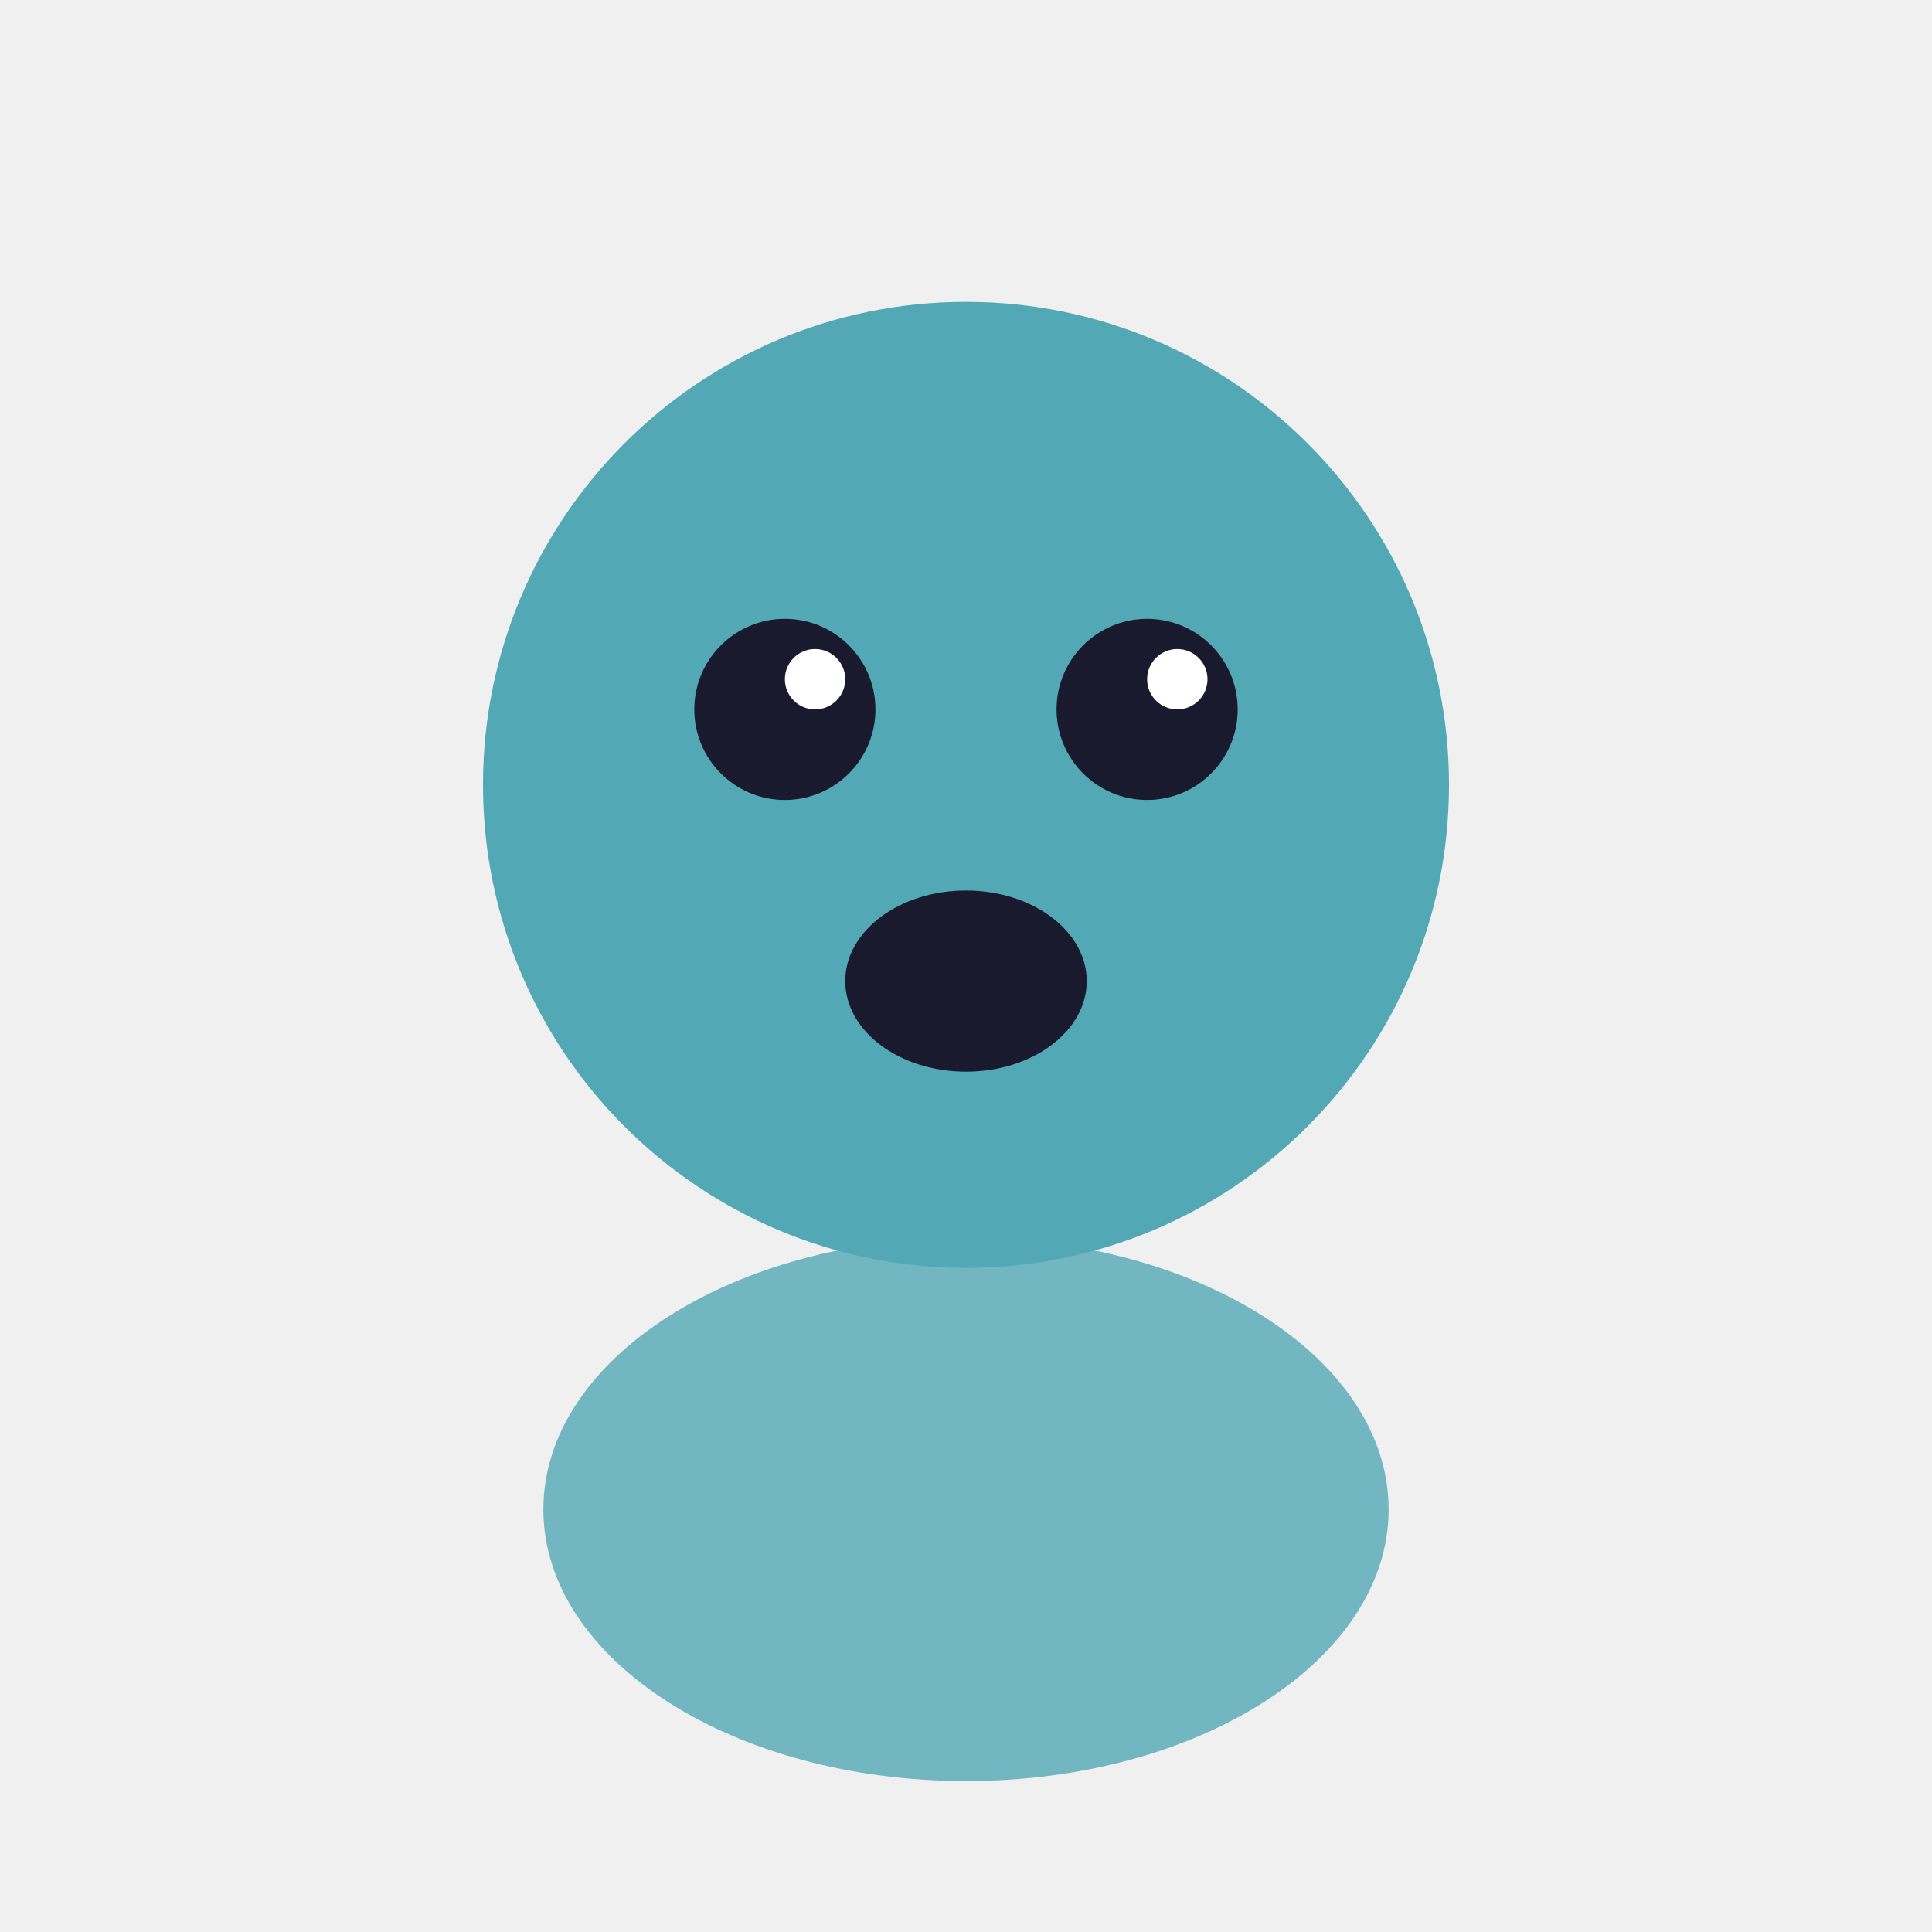
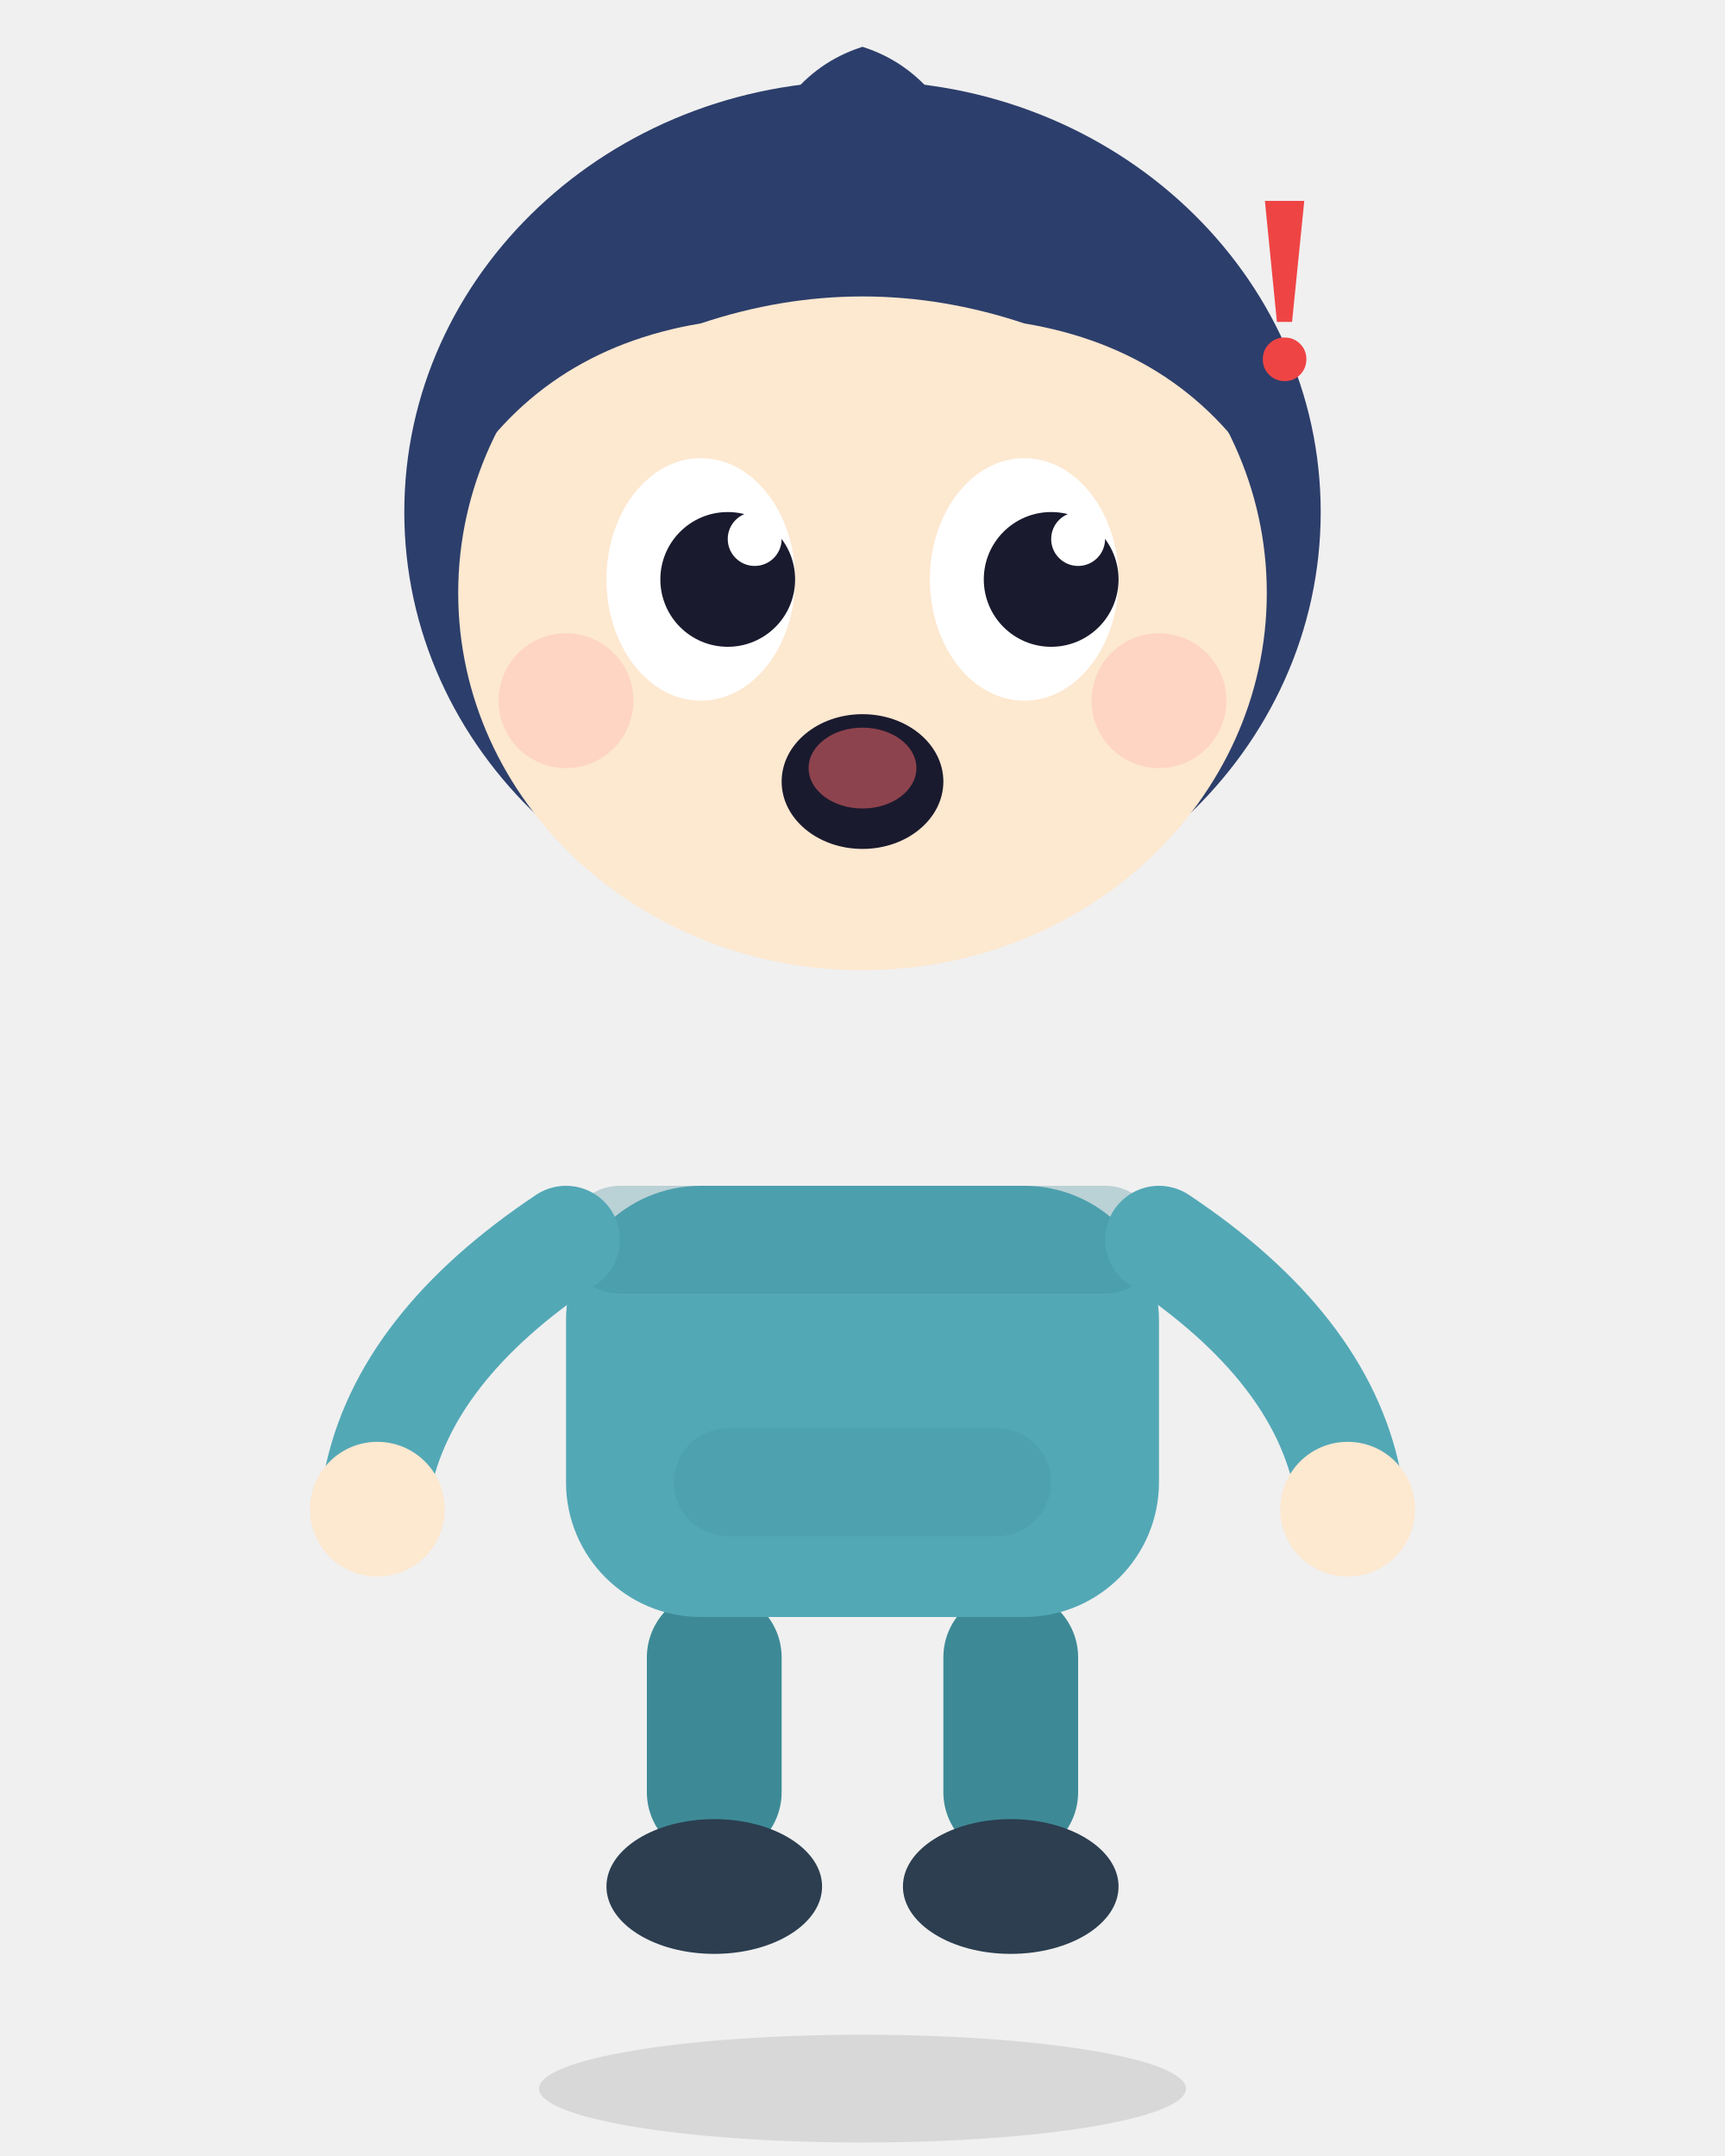
- <svg xmlns="http://www.w3.org/2000/svg" viewBox="0 0 128 128" width="128" height="128">
-   <rect width="128" height="128" fill="none" rx="8" />
-   <ellipse cx="64" cy="100" rx="28" ry="18" fill="#53a8b6" opacity="0.8" />
-   <circle cx="64" cy="52" r="32" fill="#53a8b6" />
-   <circle cx="52" cy="47" r="6" fill="#1a1a2e" />
-   <circle cx="76" cy="47" r="6" fill="#1a1a2e" />
-   <circle cx="54" cy="45" r="2" fill="white" />
-   <circle cx="78" cy="45" r="2" fill="white" />
-   <ellipse cx="64" cy="65" rx="8" ry="6" fill="#1a1a2e" />
+ <svg xmlns="http://www.w3.org/2000/svg" viewBox="0 0 128 160" width="128" height="160">
+   <g transform="translate(0,0)">
+     <ellipse cx="64" cy="155" rx="24" ry="4" fill="#000" opacity="0.1" />
+     <g>
+       <rect x="48" y="118" width="10" height="20" rx="5" fill="#3d8a96" />
+       <ellipse cx="53" cy="140" rx="8" ry="5" fill="#2c3e50" />
+       <rect x="70" y="118" width="10" height="20" rx="5" fill="#3d8a96" />
+       <ellipse cx="75" cy="140" rx="8" ry="5" fill="#2c3e50" />
+     </g>
+     <g transform="rotate(0, 64, 100)">
+       <rect x="42" y="88" width="44" height="32" rx="10" fill="#53a8b6" />
+       <rect x="42" y="88" width="44" height="8" rx="4" fill="#3d8a96" opacity="0.3" />
+       <rect x="50" y="106" width="28" height="8" rx="4" fill="#3d8a96" opacity="0.2" />
+     </g>
+     <g>
+       <path d="M42 92 Q30 100 28 110" stroke="#53a8b6" stroke-width="8" fill="none" stroke-linecap="round" />
+       <circle cx="28" cy="112" r="5" fill="#fde8d0" />
+       <path d="M86 92 Q98 100 100 110" stroke="#53a8b6" stroke-width="8" fill="none" stroke-linecap="round" />
+       <circle cx="100" cy="112" r="5" fill="#fde8d0" />
+     </g>
+     <g transform="translate(0, -4)">
+       <ellipse cx="64" cy="42" rx="34" ry="32" fill="#2c3e6b" />
+       <ellipse cx="64" cy="48" rx="30" ry="28" fill="#fde8d0" />
+       <path d="M34 40 Q44 20 64 18 Q84 20 94 40 Q88 30 76 28 Q64 24 52 28 Q40 30 34 40Z" fill="#2c3e6b" />
+       <path d="M56 18 Q58 10 64 8 Q70 10 72 18" fill="#2c3e6b" stroke="#2c3e6b" stroke-width="1" />
+       <ellipse cx="52" cy="47" rx="7" ry="9" fill="#ffffff" />
+       <ellipse cx="76" cy="47" rx="7" ry="9" fill="#ffffff" />
+       <circle cx="54" cy="47" r="5" fill="#1a1a2e" />
+       <circle cx="78" cy="47" r="5" fill="#1a1a2e" />
+       <circle cx="56" cy="44" r="2" fill="#ffffff" />
+       <circle cx="80" cy="44" r="2" fill="#ffffff" />
+       <ellipse cx="64" cy="62" rx="6" ry="5" fill="#1a1a2e" />
+       <ellipse cx="64" cy="61" rx="4" ry="3" fill="#ff6b6b" opacity="0.5" />
+       <circle cx="42" cy="56" r="5" fill="#ff9999" opacity="0.25" />
+       <circle cx="86" cy="56" r="5" fill="#ff9999" opacity="0.25" />
+     </g>
+     <text x="92" y="28" font-size="20" fill="#ef4444" font-weight="bold">!</text>
+   </g>
</svg>
